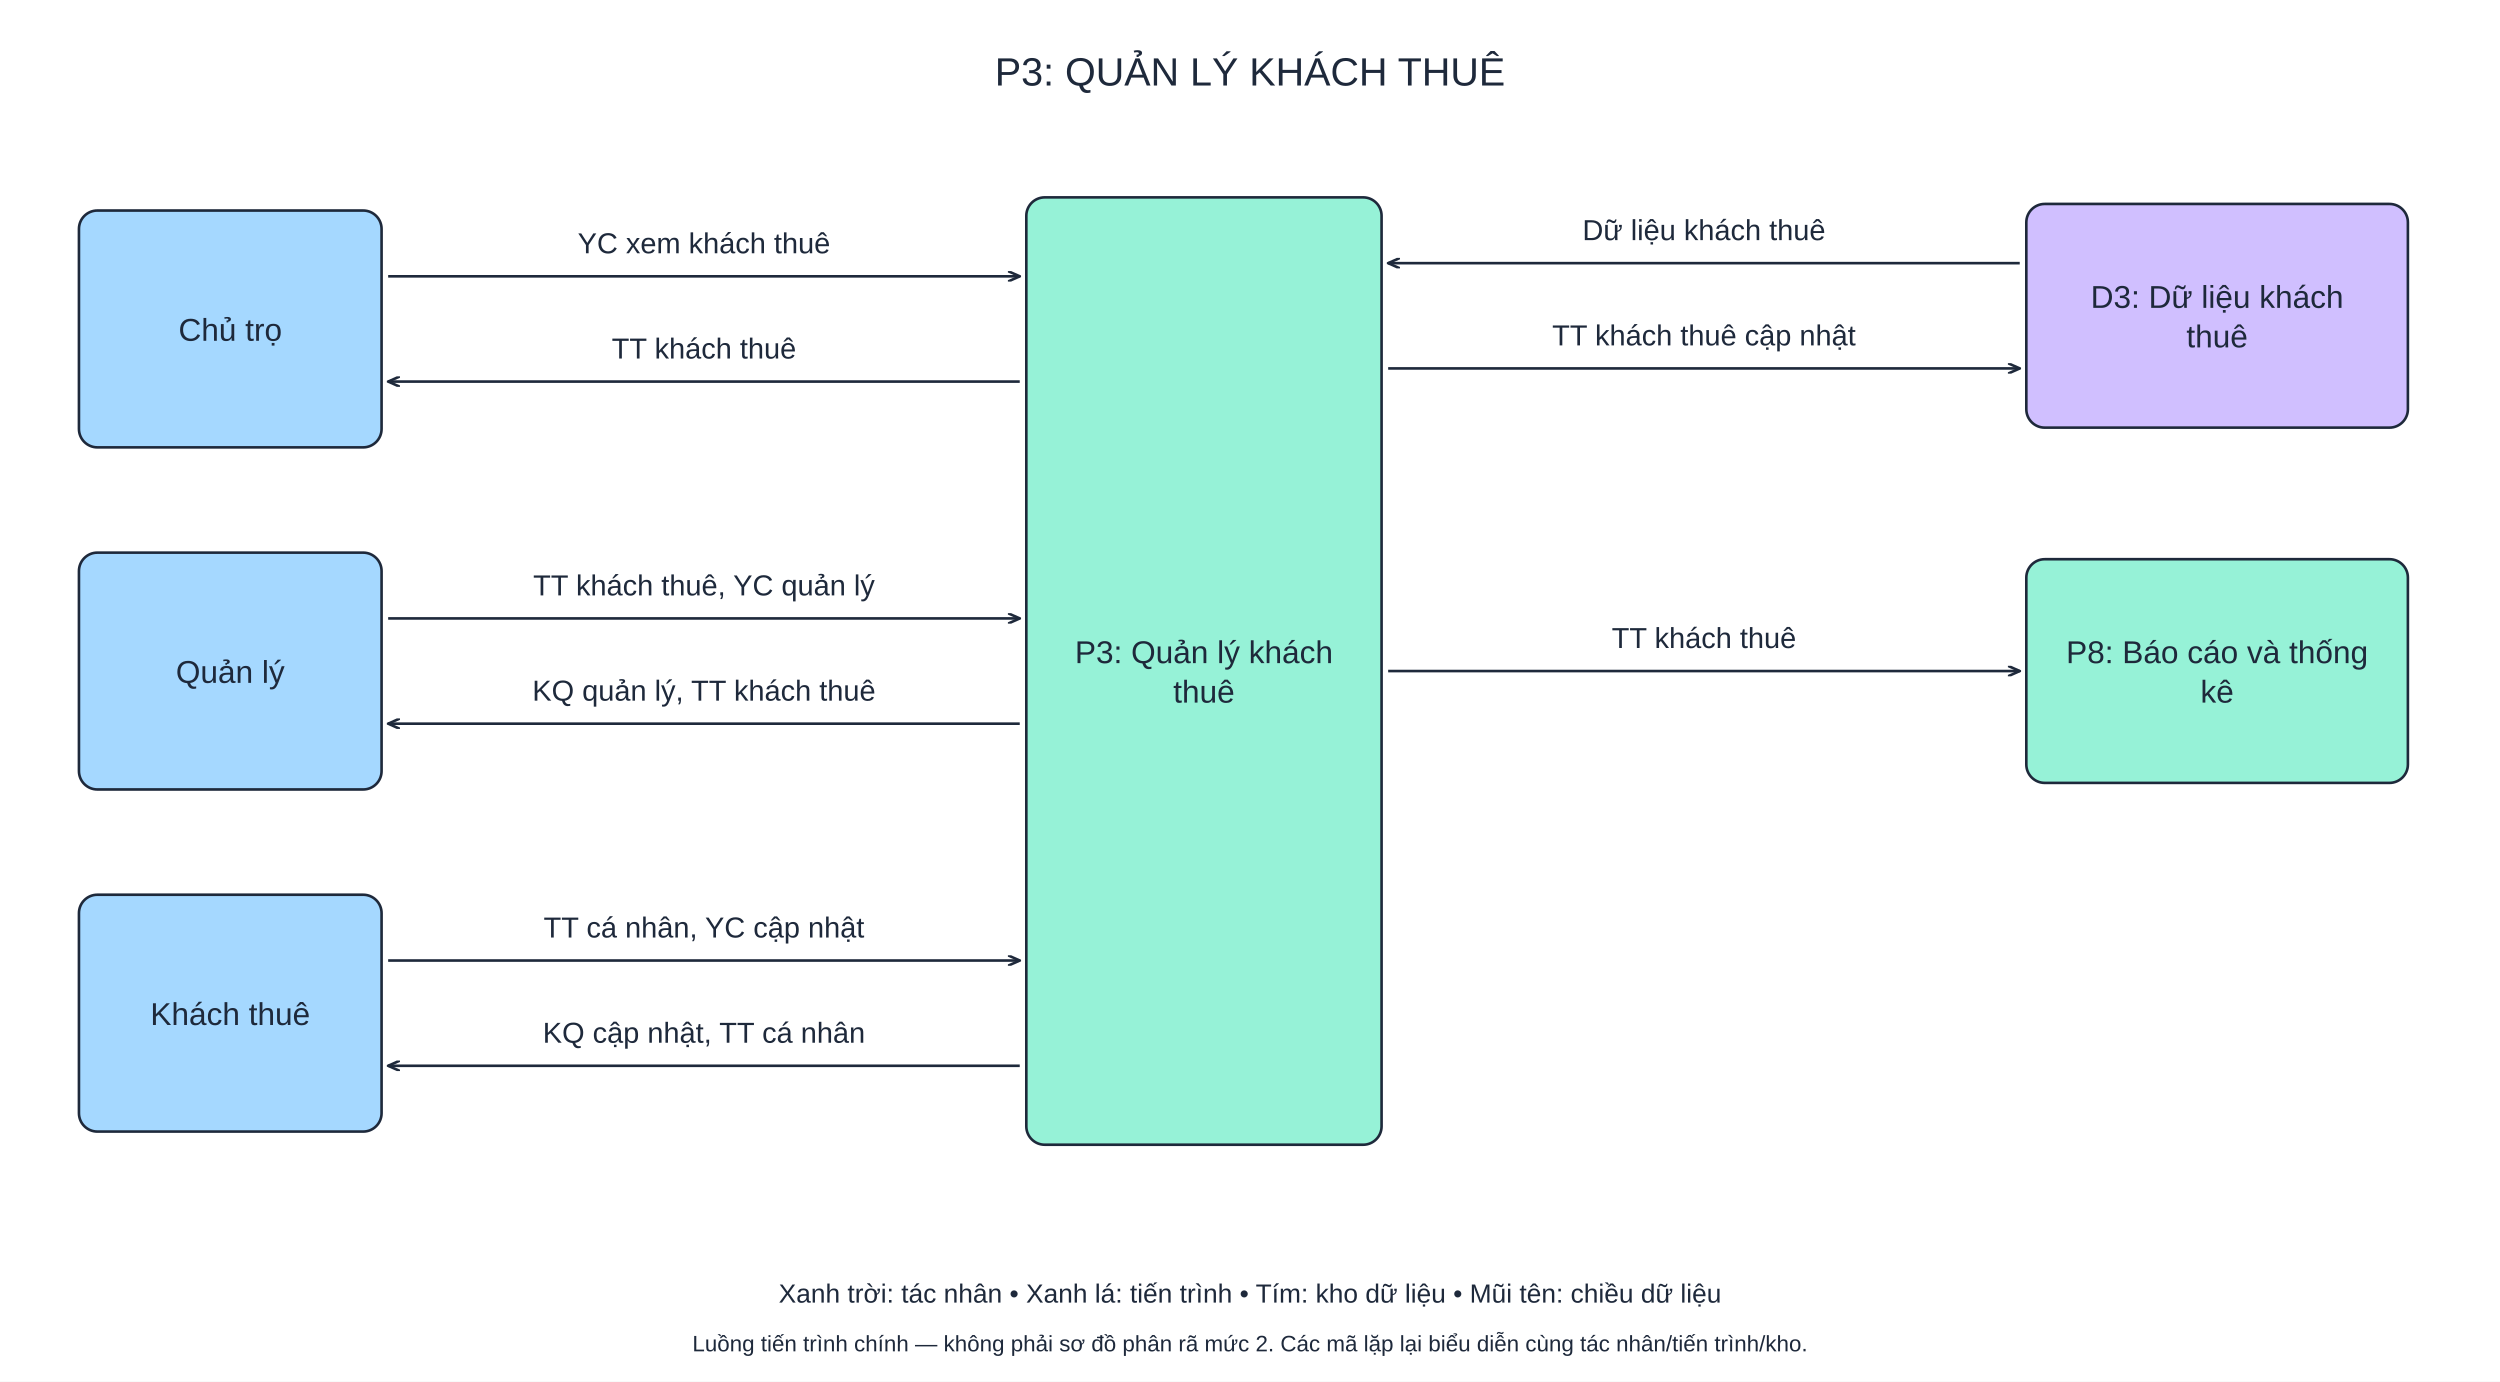
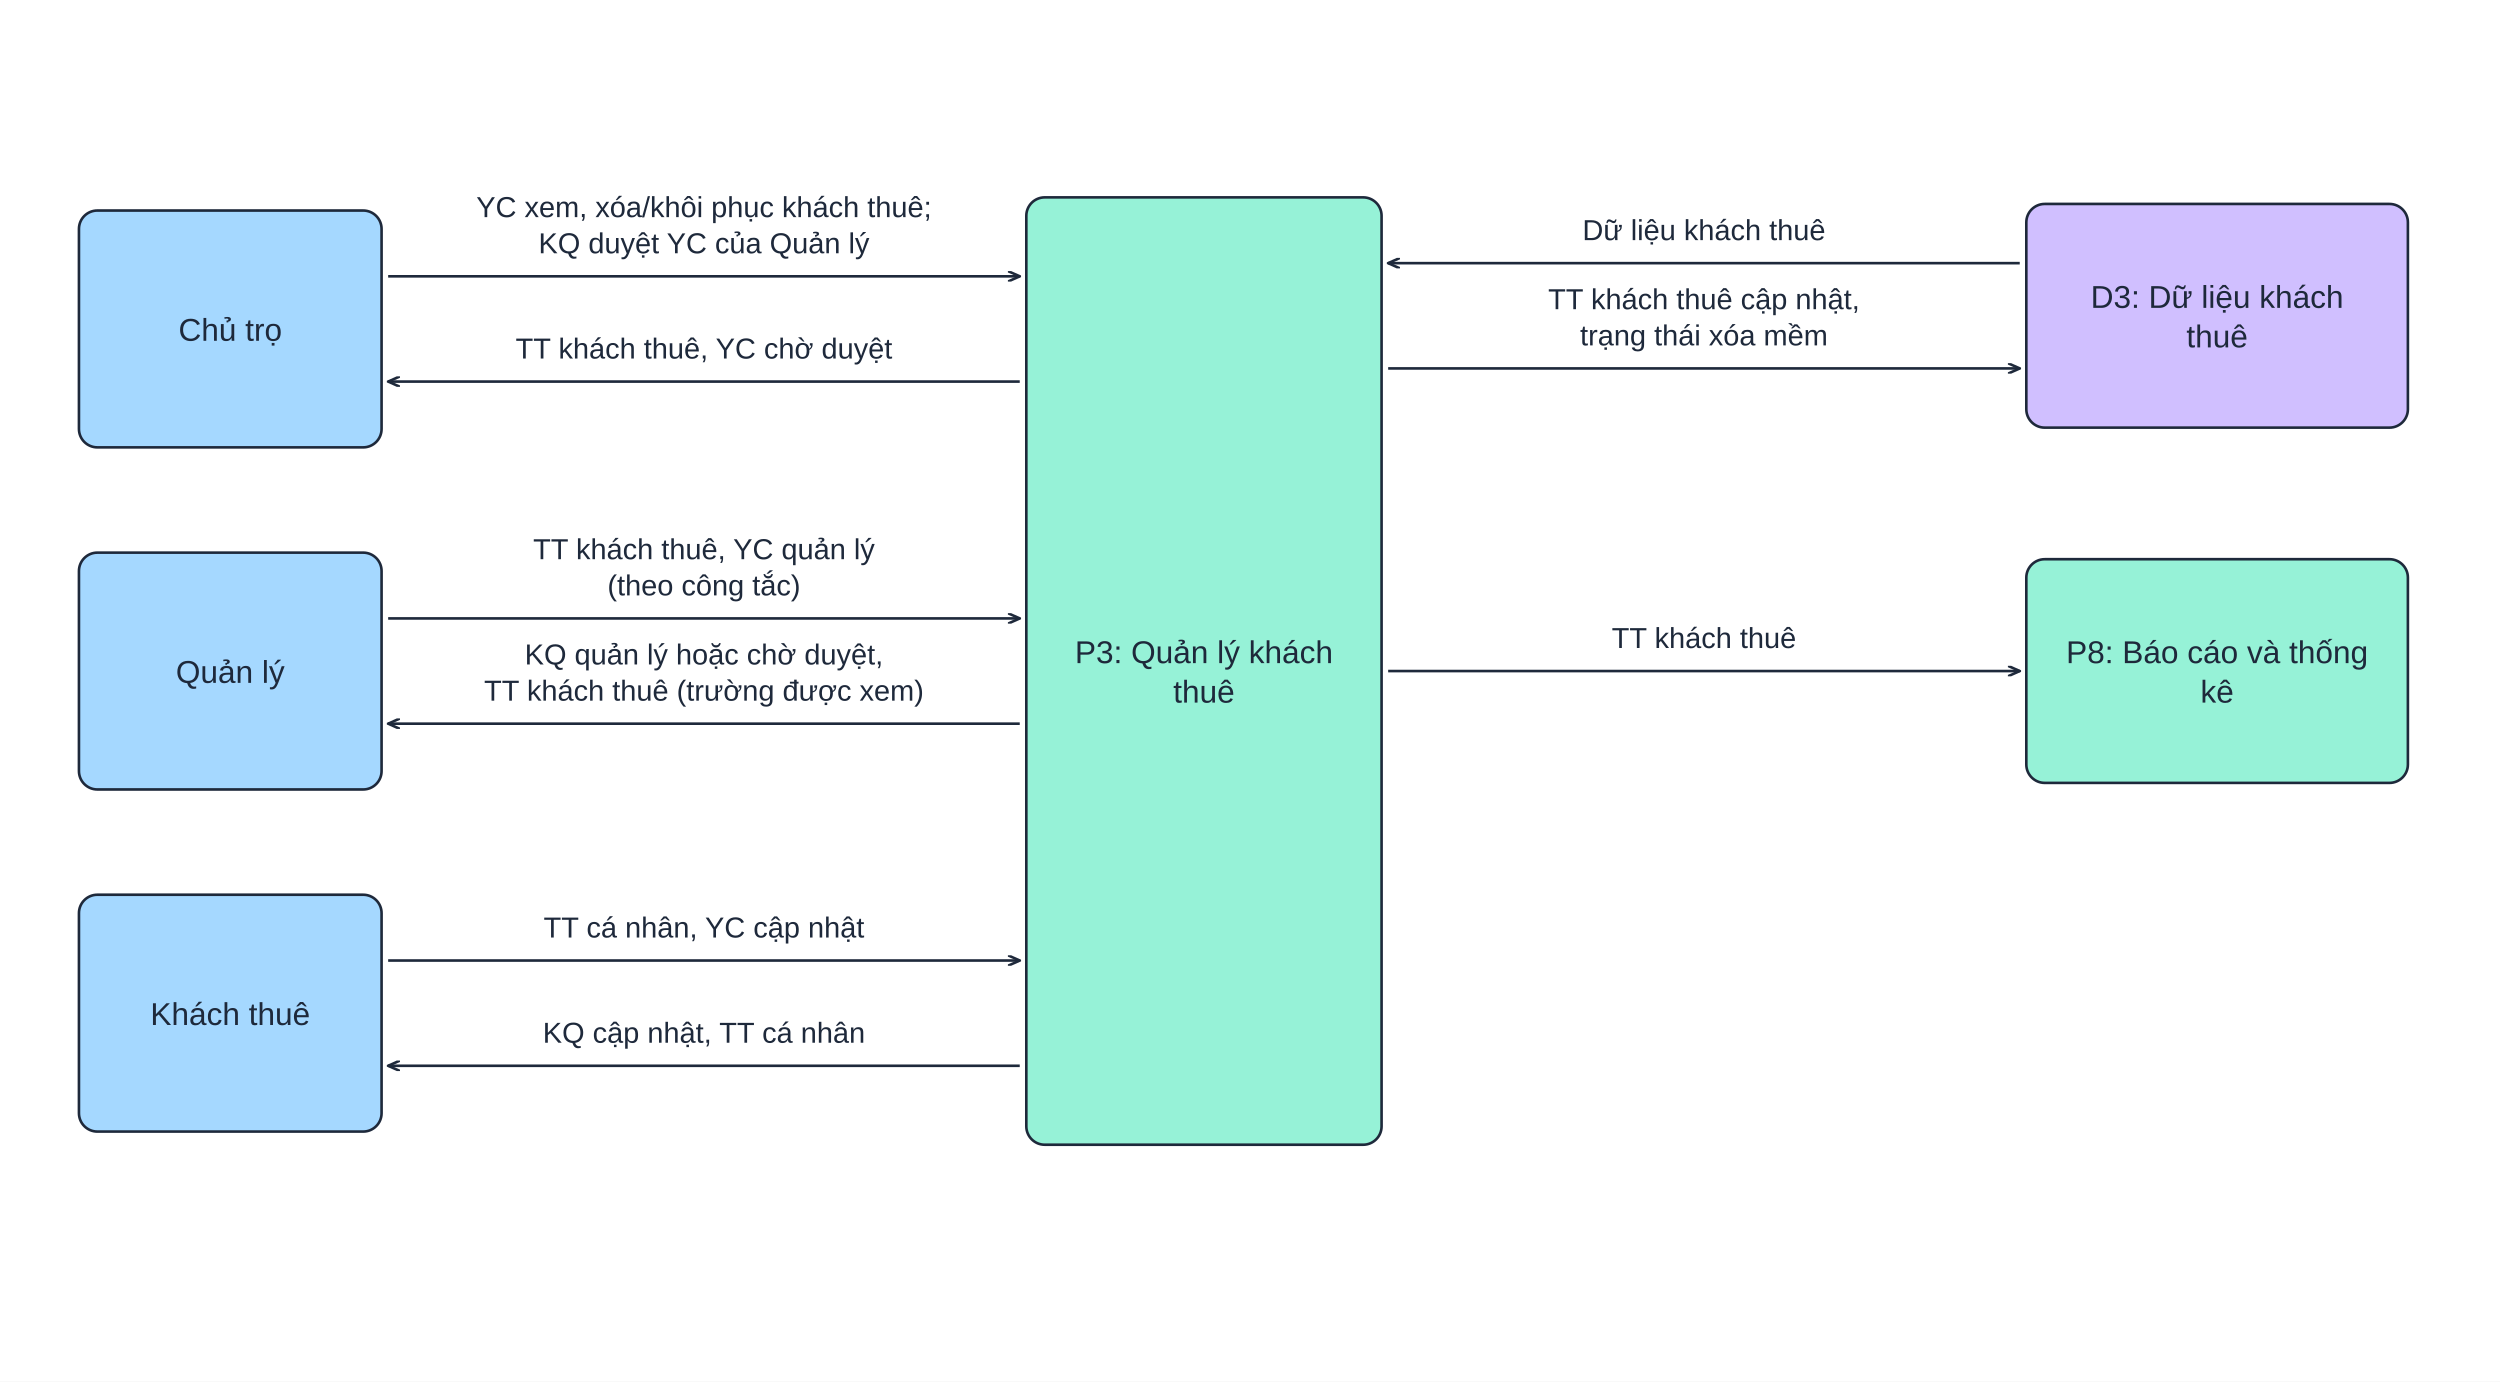
<svg xmlns="http://www.w3.org/2000/svg" width="1900" height="1050" viewBox="0 0 1900 1050">
  <defs>
    <marker id="arrow" markerWidth="10" markerHeight="8" refX="9" refY="4" orient="auto" markerUnits="userSpaceOnUse">
      <path d="M0,0 L9,4 L0,8" fill="none" stroke="#1e293b" stroke-width="2" />
    </marker>
  </defs>
  <rect width="100%" height="100%" fill="white" />
  <rect x="780" y="150" width="270" height="720" rx="14" fill="#96f2d7" stroke="#1e293b" stroke-width="2" />
  <rect x="60" y="160" width="230" height="180" rx="14" fill="#a5d8ff" stroke="#1e293b" stroke-width="2" />
  <rect x="60" y="420" width="230" height="180" rx="14" fill="#a5d8ff" stroke="#1e293b" stroke-width="2" />
  <rect x="60" y="680" width="230" height="180" rx="14" fill="#a5d8ff" stroke="#1e293b" stroke-width="2" />
  <rect x="1540" y="155" width="290" height="170" rx="14" fill="#d0bfff" stroke="#1e293b" stroke-width="2" />
  <rect x="1540" y="425" width="290" height="170" rx="14" fill="#96f2d7" stroke="#1e293b" stroke-width="2" />
  <polyline points="295,210 775,210" fill="none" stroke="#1e293b" stroke-width="2" marker-end="url(#arrow)" />
  <polyline points="775,290 295,290" fill="none" stroke="#1e293b" stroke-width="2" marker-end="url(#arrow)" />
  <polyline points="295,470 775,470" fill="none" stroke="#1e293b" stroke-width="2" marker-end="url(#arrow)" />
  <polyline points="775,550 295,550" fill="none" stroke="#1e293b" stroke-width="2" marker-end="url(#arrow)" />
  <polyline points="295,730 775,730" fill="none" stroke="#1e293b" stroke-width="2" marker-end="url(#arrow)" />
  <polyline points="775,810 295,810" fill="none" stroke="#1e293b" stroke-width="2" marker-end="url(#arrow)" />
  <polyline points="1535,200 1055,200" fill="none" stroke="#1e293b" stroke-width="2" marker-end="url(#arrow)" />
  <polyline points="1055,280 1535,280" fill="none" stroke="#1e293b" stroke-width="2" marker-end="url(#arrow)" />
  <polyline points="1055,510 1535,510" fill="none" stroke="#1e293b" stroke-width="2" marker-end="url(#arrow)" />
-   <text x="950.0" y="65.0" text-anchor="middle" font-family="Arial, sans-serif" font-size="30" fill="#1e293b">P3: QUẢN LÝ KHÁCH THUÊ</text>
+   <text x="950" y="-1105" text-anchor="middle" font-family="Arial, sans-serif" font-size="30" fill="#1e293b">P3: QUẢN LÝ KHÁCH THUÊ</text>
  <text x="915.0" y="504.0" text-anchor="middle" font-family="Arial, sans-serif" font-size="24" fill="#1e293b">P3: Quản lý khách</text>
  <text x="915.0" y="534.0" text-anchor="middle" font-family="Arial, sans-serif" font-size="24" fill="#1e293b">thuê</text>
  <text x="175.0" y="259.0" text-anchor="middle" font-family="Arial, sans-serif" font-size="24" fill="#1e293b">Chủ trọ</text>
-   <text x="535.0" y="192.5" text-anchor="middle" font-family="Arial, sans-serif" font-size="22" fill="#1e293b">YC xem khách thuê</text>
-   <text x="535.0" y="272.5" text-anchor="middle" font-family="Arial, sans-serif" font-size="22" fill="#1e293b">TT khách thuê</text>
+   <text x="535.0" y="165.0" text-anchor="middle" font-family="Arial, sans-serif" font-size="22" fill="#1e293b">YC xem, xóa/khôi phục khách thuê;</text>
+   <text x="535.0" y="192.5" text-anchor="middle" font-family="Arial, sans-serif" font-size="22" fill="#1e293b">KQ duyệt YC của Quản lý</text>
+   <text x="535.0" y="272.5" text-anchor="middle" font-family="Arial, sans-serif" font-size="22" fill="#1e293b">TT khách thuê, YC chờ duyệt</text>
  <text x="175.0" y="519.0" text-anchor="middle" font-family="Arial, sans-serif" font-size="24" fill="#1e293b">Quản lý</text>
-   <text x="535.0" y="452.5" text-anchor="middle" font-family="Arial, sans-serif" font-size="22" fill="#1e293b">TT khách thuê, YC quản lý</text>
-   <text x="535.0" y="532.5" text-anchor="middle" font-family="Arial, sans-serif" font-size="22" fill="#1e293b">KQ quản lý, TT khách thuê</text>
+   <text x="535.0" y="425.0" text-anchor="middle" font-family="Arial, sans-serif" font-size="22" fill="#1e293b">TT khách thuê, YC quản lý</text>
+   <text x="535.0" y="452.5" text-anchor="middle" font-family="Arial, sans-serif" font-size="22" fill="#1e293b">(theo công tắc)</text>
+   <text x="535.0" y="505.0" text-anchor="middle" font-family="Arial, sans-serif" font-size="22" fill="#1e293b">KQ quản lý hoặc chờ duyệt,</text>
+   <text x="535.0" y="532.5" text-anchor="middle" font-family="Arial, sans-serif" font-size="22" fill="#1e293b">TT khách thuê (trường được xem)</text>
  <text x="175.0" y="779.0" text-anchor="middle" font-family="Arial, sans-serif" font-size="24" fill="#1e293b">Khách thuê</text>
  <text x="535.0" y="712.5" text-anchor="middle" font-family="Arial, sans-serif" font-size="22" fill="#1e293b">TT cá nhân, YC cập nhật</text>
  <text x="535.0" y="792.5" text-anchor="middle" font-family="Arial, sans-serif" font-size="22" fill="#1e293b">KQ cập nhật, TT cá nhân</text>
  <text x="1685.0" y="234.0" text-anchor="middle" font-family="Arial, sans-serif" font-size="24" fill="#1e293b">D3: Dữ liệu khách</text>
  <text x="1685.0" y="264.0" text-anchor="middle" font-family="Arial, sans-serif" font-size="24" fill="#1e293b">thuê</text>
  <text x="1295.0" y="182.5" text-anchor="middle" font-family="Arial, sans-serif" font-size="22" fill="#1e293b">Dữ liệu khách thuê</text>
-   <text x="1295.0" y="262.5" text-anchor="middle" font-family="Arial, sans-serif" font-size="22" fill="#1e293b">TT khách thuê cập nhật</text>
+   <text x="1295.0" y="235.0" text-anchor="middle" font-family="Arial, sans-serif" font-size="22" fill="#1e293b">TT khách thuê cập nhật,</text>
+   <text x="1295.0" y="262.5" text-anchor="middle" font-family="Arial, sans-serif" font-size="22" fill="#1e293b">trạng thái xóa mềm</text>
  <text x="1685.0" y="504.0" text-anchor="middle" font-family="Arial, sans-serif" font-size="24" fill="#1e293b">P8: Báo cáo và thống</text>
  <text x="1685.0" y="534.0" text-anchor="middle" font-family="Arial, sans-serif" font-size="24" fill="#1e293b">kê</text>
  <text x="1295.0" y="492.5" text-anchor="middle" font-family="Arial, sans-serif" font-size="22" fill="#1e293b">TT khách thuê</text>
-   <text x="950.0" y="990.0" text-anchor="middle" font-family="Arial, sans-serif" font-size="20" fill="#1e293b">Xanh trời: tác nhân  •  Xanh lá: tiến trình  •  Tím: kho dữ liệu  •  Mũi tên: chiều dữ liệu</text>
-   <text x="950.0" y="1027.0" text-anchor="middle" font-family="Arial, sans-serif" font-size="17" fill="#1e293b">Luồng tiến trình chính — không phải sơ đồ phân rã mức 2. Các mã lặp lại biểu diễn cùng tác nhân/tiến trình/kho.</text>
+   <text x="950" y="-180" text-anchor="middle" font-family="Arial, sans-serif" font-size="20" fill="#1e293b">Xanh trời: tác nhân  •  Xanh lá: tiến trình  •  Tím: kho dữ liệu  •  Mũi tên: chiều dữ liệu</text>
+   <text x="950" y="-143" text-anchor="middle" font-family="Arial, sans-serif" font-size="17" fill="#1e293b">Luồng tiến trình chính — không phải sơ đồ phân rã mức 2. Các mã lặp lại biểu diễn cùng tác nhân/tiến trình/kho.</text>
</svg>
